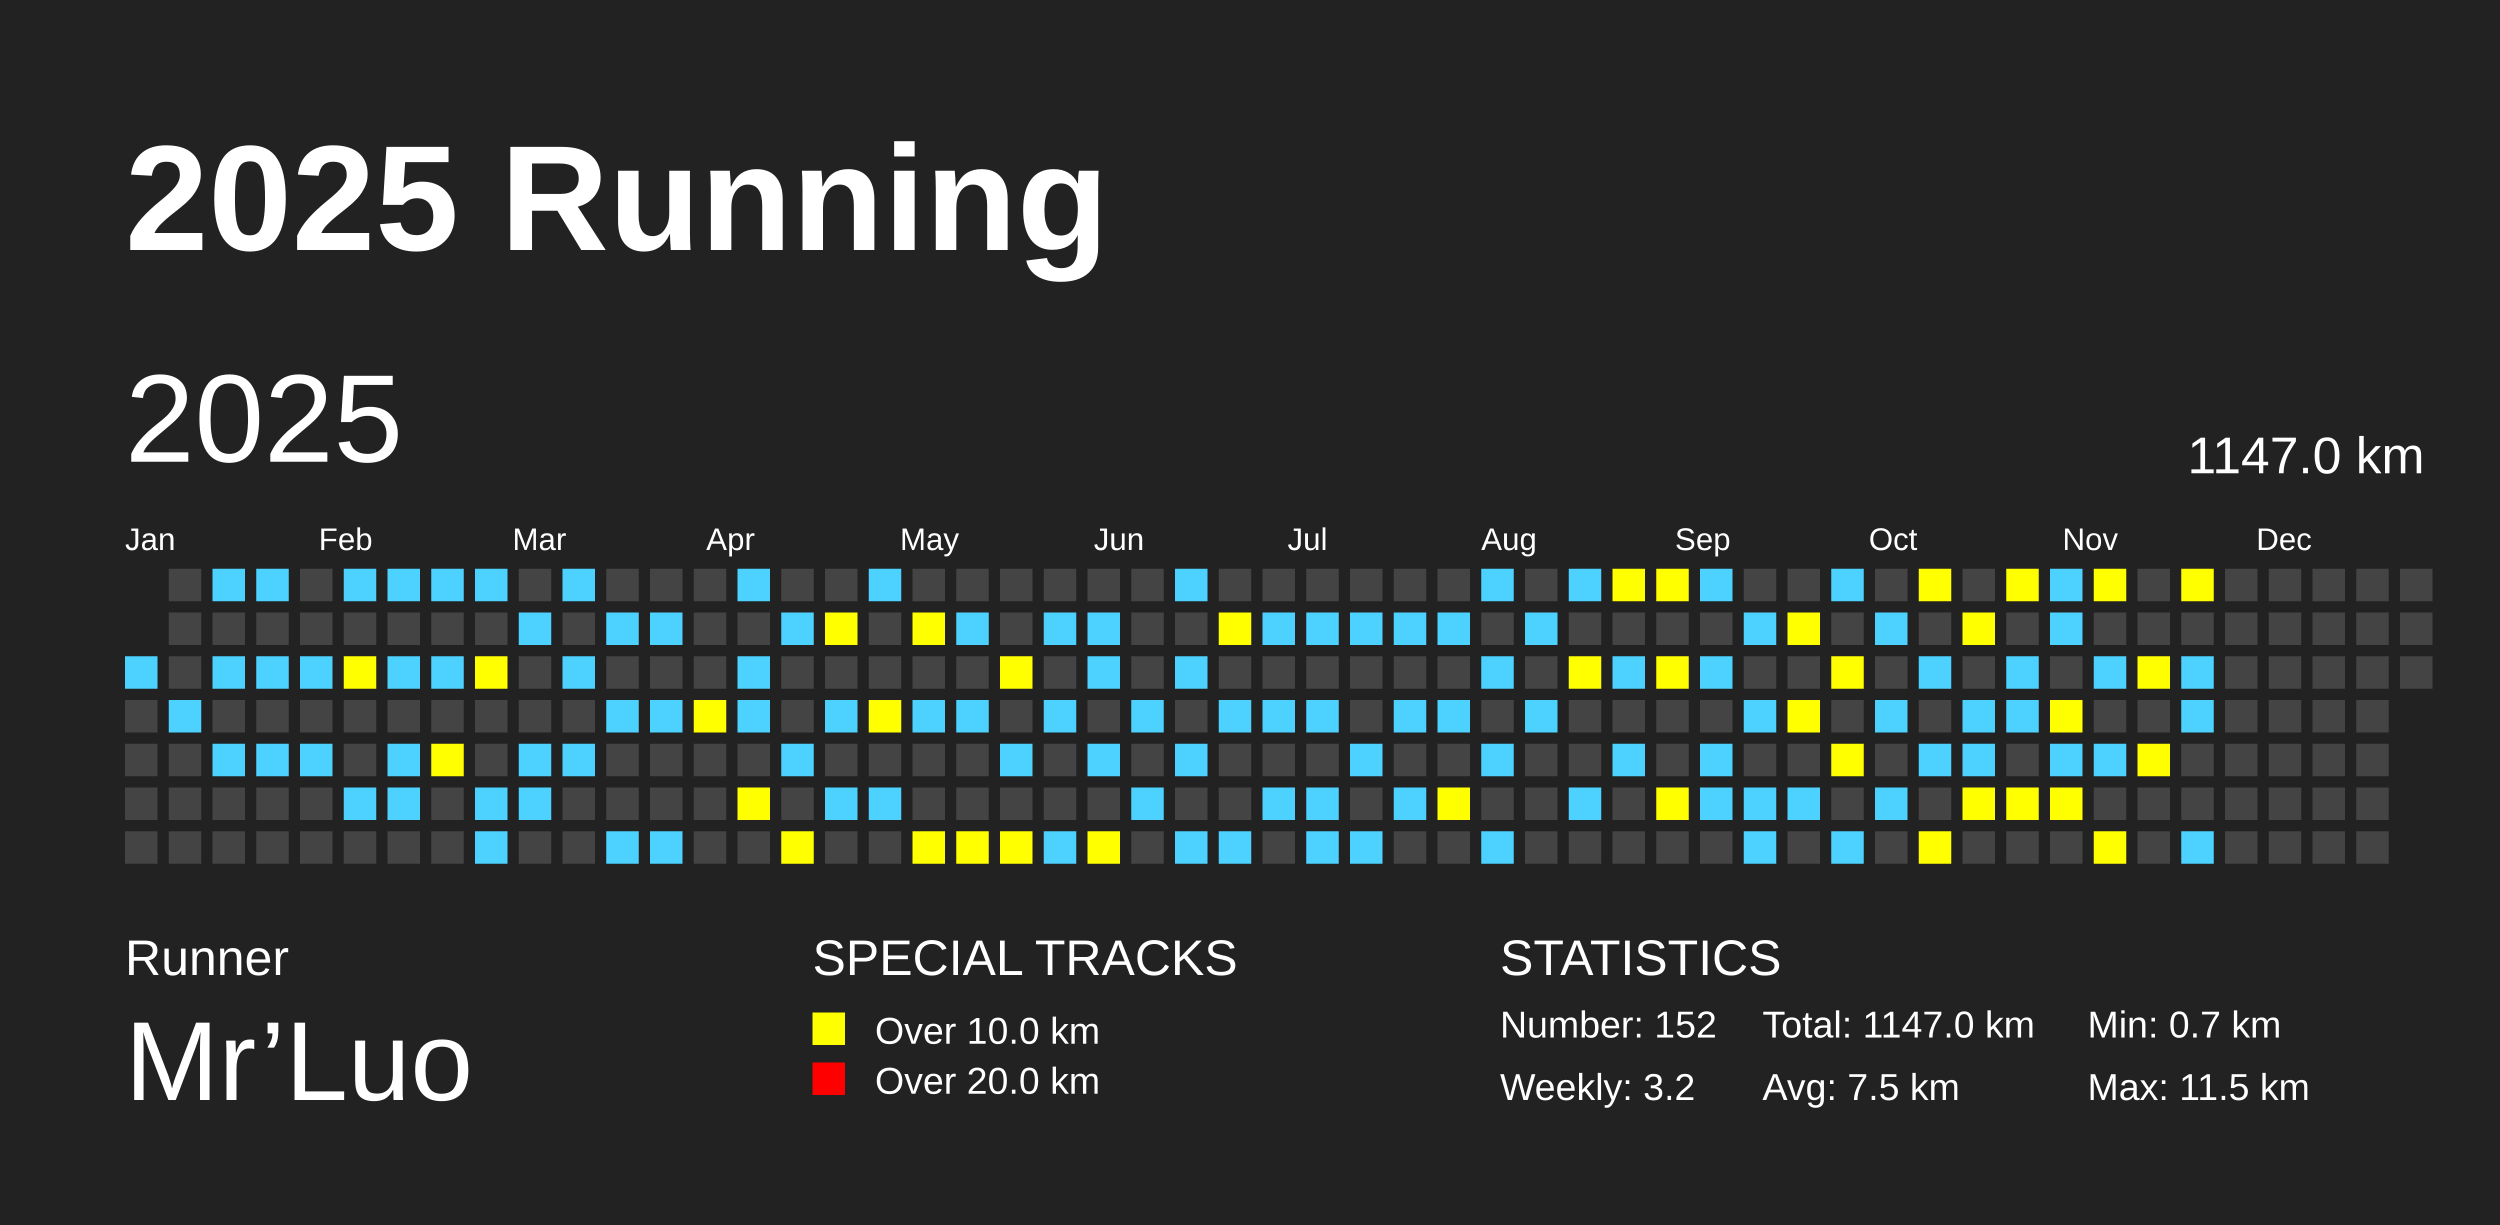
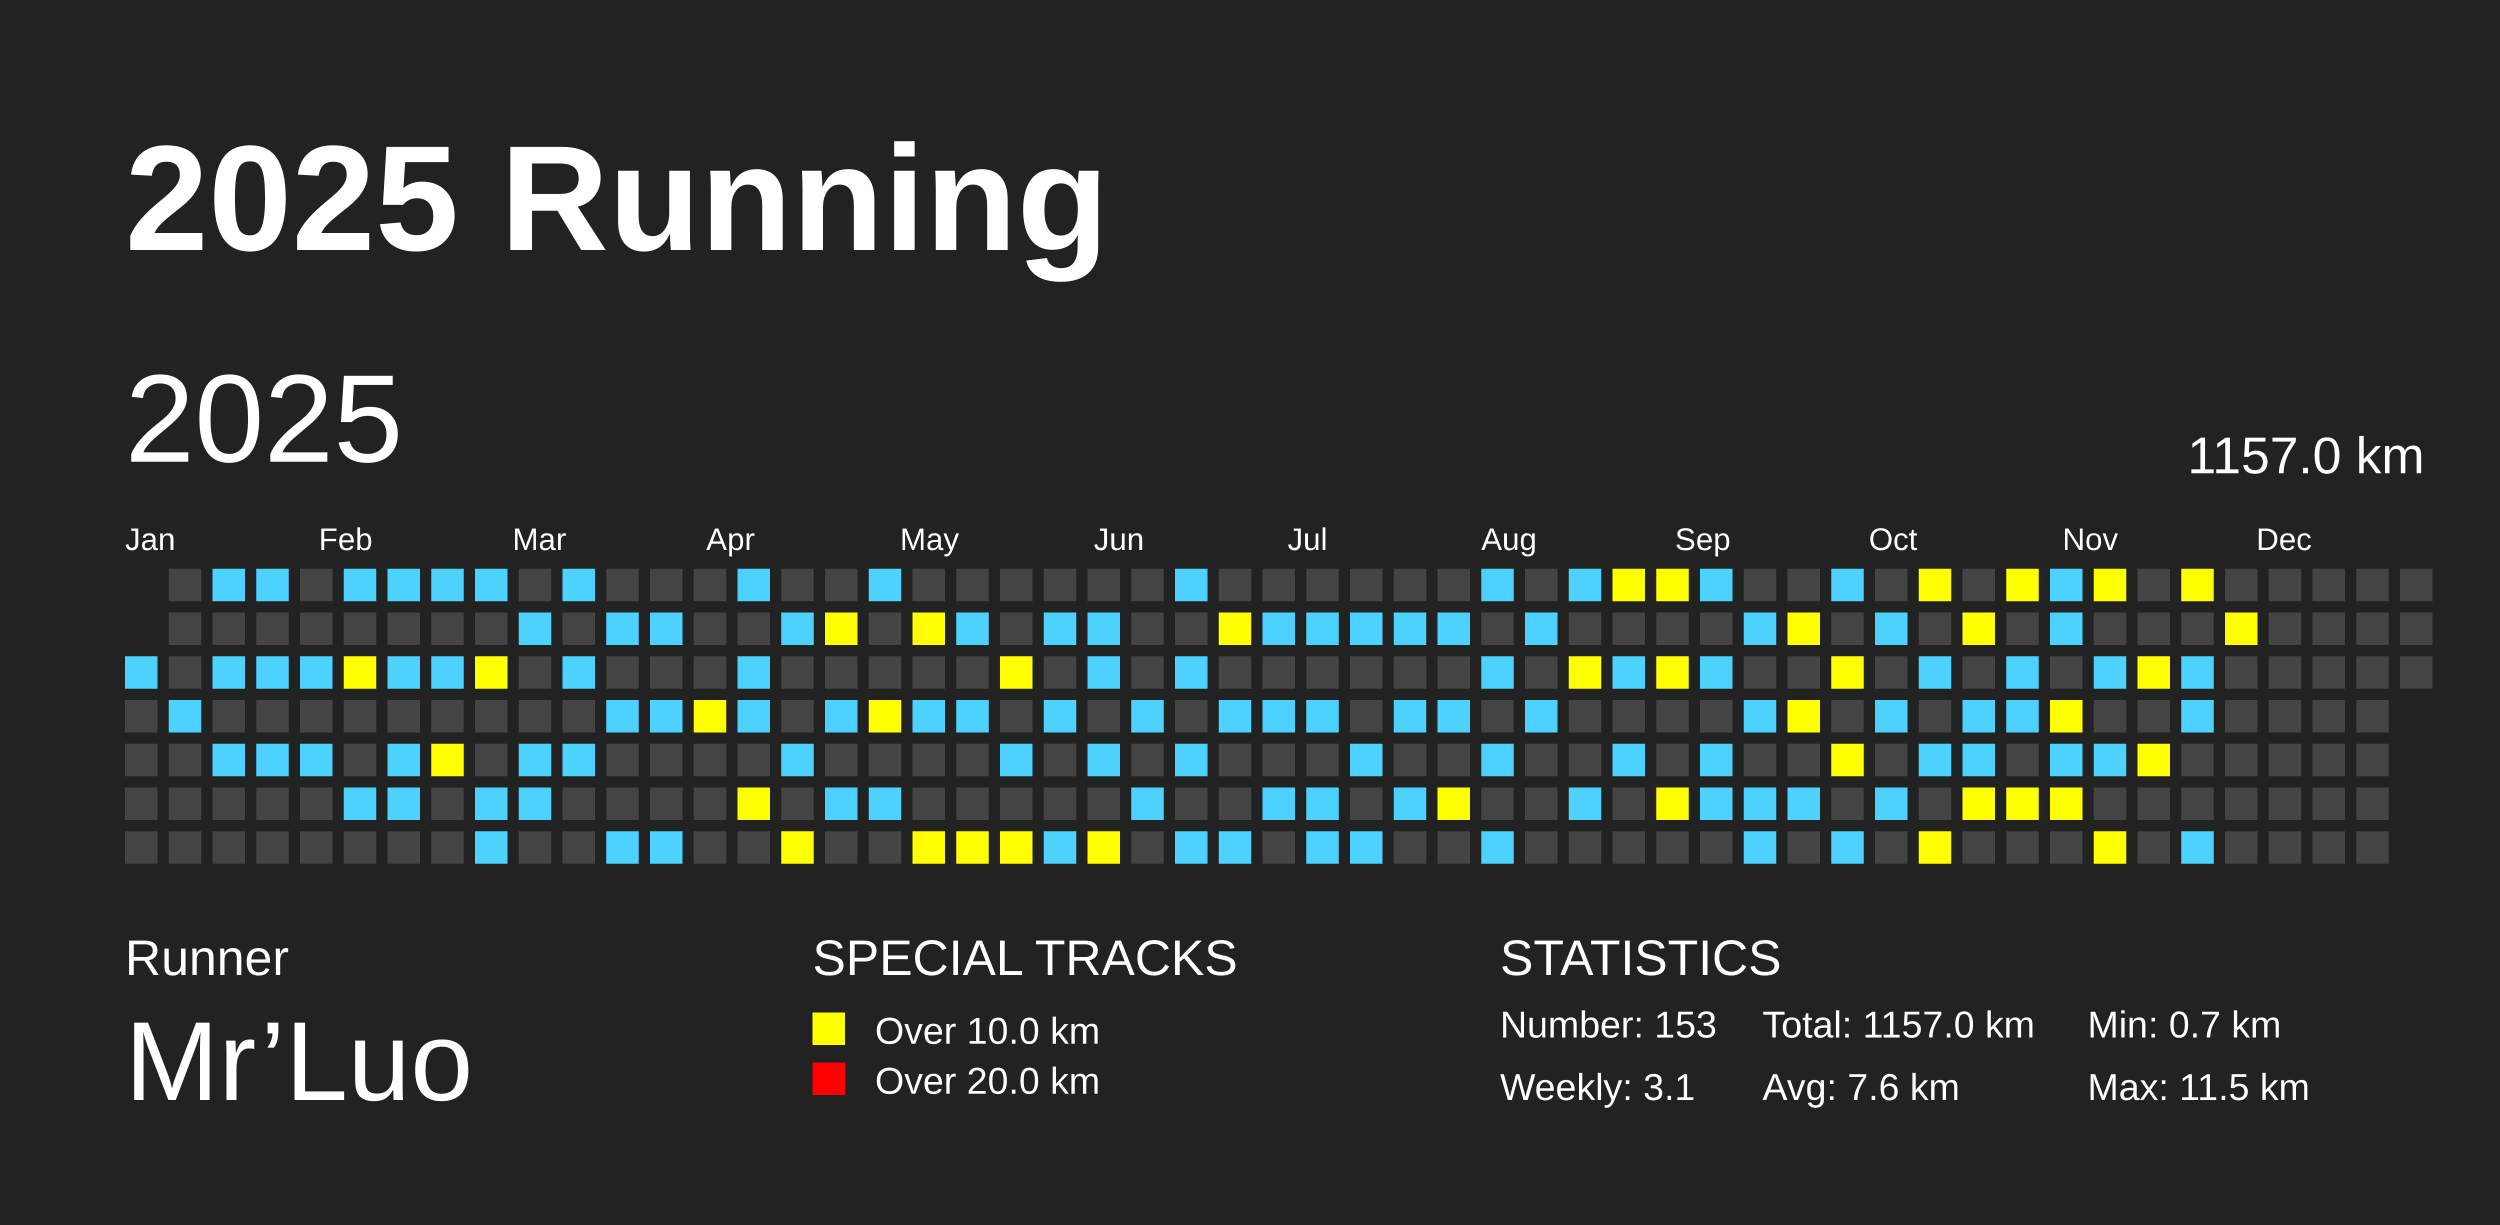
<svg xmlns="http://www.w3.org/2000/svg" baseProfile="full" height="98mm" version="1.1" viewBox="0,0,200,98" width="200mm">
  <defs />
  <rect fill="#222222" height="98" width="200" x="0" y="0" />
  <text fill="#FFFFFF" style="font-size:12px; font-family:Arial; font-weight:bold;" x="10" y="20">2025 Running</text>
  <text fill="#FFFFFF" style="font-size:4px; font-family:Arial" x="10" y="78">Runner</text>
  <text fill="#FFFFFF" style="font-size:9px; font-family:Arial" x="10" y="88">Mr’Luo</text>
  <text fill="#FFFFFF" style="font-size:4px; font-family:Arial" x="65" y="78">SPECIAL TRACKS</text>
  <rect fill="yellow" height="2.6" width="2.6" x="65" y="81" />
  <text fill="#FFFFFF" style="font-size:3px; font-family:Arial" x="70" y="83.5">Over 10.0 km</text>
  <rect fill="red" height="2.6" width="2.6" x="65" y="85" />
  <text fill="#FFFFFF" style="font-size:3px; font-family:Arial" x="70" y="87.5">Over 20.0 km</text>
  <text fill="#FFFFFF" style="font-size:4px; font-family:Arial" x="120" y="78">STATISTICS</text>
-   <text fill="#FFFFFF" style="font-size:3px; font-family:Arial" x="120" y="83">Number: 152</text>
-   <text fill="#FFFFFF" style="font-size:3px; font-family:Arial" x="120" y="88">Weekly: 3.2</text>
-   <text fill="#FFFFFF" style="font-size:3px; font-family:Arial" x="141" y="83">Total: 1147.0 km</text>
-   <text fill="#FFFFFF" style="font-size:3px; font-family:Arial" x="141" y="88">Avg: 7.5 km</text>
+   <text fill="#FFFFFF" style="font-size:3px; font-family:Arial" x="120" y="83">Number: 153</text>
+   <text fill="#FFFFFF" style="font-size:3px; font-family:Arial" x="120" y="88">Weekly: 3.1</text>
+   <text fill="#FFFFFF" style="font-size:3px; font-family:Arial" x="141" y="83">Total: 1157.0 km</text>
+   <text fill="#FFFFFF" style="font-size:3px; font-family:Arial" x="141" y="88">Avg: 7.6 km</text>
  <text fill="#FFFFFF" style="font-size:3px; font-family:Arial" x="167" y="83">Min: 0.7 km</text>
  <text fill="#FFFFFF" style="font-size:3px; font-family:Arial" x="167" y="88">Max: 11.5 km</text>
  <text dominant-baseline="hanging" fill="#FFFFFF" style="font-size:10.0px; font-family:Arial;" x="10" y="30">2025</text>
-   <text dominant-baseline="hanging" fill="#FFFFFF" style="font-size:4.125px; font-family:Arial;" x="175" y="35">1147.0 km</text>
+   <text dominant-baseline="hanging" fill="#FFFFFF" style="font-size:4.125px; font-family:Arial;" x="175" y="35">1157.0 km</text>
  <text fill="#FFFFFF" style="font-size:2.5px; font-family:Arial" x="10.0" y="44">Jan</text>
  <text fill="#FFFFFF" style="font-size:2.5px; font-family:Arial" x="25.5" y="44">Feb</text>
  <text fill="#FFFFFF" style="font-size:2.5px; font-family:Arial" x="41.0" y="44">Mar</text>
  <text fill="#FFFFFF" style="font-size:2.5px; font-family:Arial" x="56.5" y="44">Apr</text>
  <text fill="#FFFFFF" style="font-size:2.5px; font-family:Arial" x="72.0" y="44">May</text>
  <text fill="#FFFFFF" style="font-size:2.5px; font-family:Arial" x="87.5" y="44">Jun</text>
  <text fill="#FFFFFF" style="font-size:2.5px; font-family:Arial" x="103.0" y="44">Jul</text>
  <text fill="#FFFFFF" style="font-size:2.5px; font-family:Arial" x="118.5" y="44">Aug</text>
  <text fill="#FFFFFF" style="font-size:2.5px; font-family:Arial" x="134.0" y="44">Sep</text>
  <text fill="#FFFFFF" style="font-size:2.5px; font-family:Arial" x="149.5" y="44">Oct</text>
  <text fill="#FFFFFF" style="font-size:2.5px; font-family:Arial" x="165.0" y="44">Nov</text>
  <text fill="#FFFFFF" style="font-size:2.5px; font-family:Arial" x="180.5" y="44">Dec</text>
  <rect fill="#4DD2FF" height="2.6" width="2.6" x="10.0" y="52.5" />
  <rect fill="#444444" height="2.6" width="2.6" x="10.0" y="56.0" />
  <rect fill="#444444" height="2.6" width="2.6" x="10.0" y="59.5" />
  <rect fill="#444444" height="2.6" width="2.6" x="10.0" y="63.0" />
  <rect fill="#444444" height="2.6" width="2.6" x="10.0" y="66.5" />
  <rect fill="#444444" height="2.6" width="2.6" x="13.5" y="45.5" />
  <rect fill="#444444" height="2.6" width="2.6" x="13.5" y="49.0" />
  <rect fill="#444444" height="2.6" width="2.6" x="13.5" y="52.5" />
  <rect fill="#4DD2FF" height="2.6" width="2.6" x="13.5" y="56.0" />
  <rect fill="#444444" height="2.6" width="2.6" x="13.5" y="59.5" />
  <rect fill="#444444" height="2.6" width="2.6" x="13.5" y="63.0" />
  <rect fill="#444444" height="2.6" width="2.6" x="13.5" y="66.5" />
  <rect fill="#4DD2FF" height="2.6" width="2.6" x="17.0" y="45.5" />
  <rect fill="#444444" height="2.6" width="2.6" x="17.0" y="49.0" />
  <rect fill="#4DD2FF" height="2.6" width="2.6" x="17.0" y="52.5" />
  <rect fill="#444444" height="2.6" width="2.6" x="17.0" y="56.0" />
  <rect fill="#4DD2FF" height="2.6" width="2.6" x="17.0" y="59.5" />
  <rect fill="#444444" height="2.6" width="2.6" x="17.0" y="63.0" />
  <rect fill="#444444" height="2.6" width="2.6" x="17.0" y="66.5" />
  <rect fill="#4DD2FF" height="2.6" width="2.6" x="20.5" y="45.5" />
  <rect fill="#444444" height="2.6" width="2.6" x="20.5" y="49.0" />
  <rect fill="#4DD2FF" height="2.6" width="2.6" x="20.5" y="52.5" />
  <rect fill="#444444" height="2.6" width="2.6" x="20.5" y="56.0" />
  <rect fill="#4DD2FF" height="2.6" width="2.6" x="20.5" y="59.5" />
  <rect fill="#444444" height="2.6" width="2.6" x="20.5" y="63.0" />
  <rect fill="#444444" height="2.6" width="2.6" x="20.5" y="66.5" />
  <rect fill="#444444" height="2.6" width="2.6" x="24.0" y="45.5" />
  <rect fill="#444444" height="2.6" width="2.6" x="24.0" y="49.0" />
  <rect fill="#4DD2FF" height="2.6" width="2.6" x="24.0" y="52.5" />
  <rect fill="#444444" height="2.6" width="2.6" x="24.0" y="56.0" />
  <rect fill="#4DD2FF" height="2.6" width="2.6" x="24.0" y="59.5" />
  <rect fill="#444444" height="2.6" width="2.6" x="24.0" y="63.0" />
  <rect fill="#444444" height="2.6" width="2.6" x="24.0" y="66.5" />
  <rect fill="#4DD2FF" height="2.6" width="2.6" x="27.5" y="45.5" />
  <rect fill="#444444" height="2.6" width="2.6" x="27.5" y="49.0" />
  <rect fill="yellow" height="2.6" width="2.6" x="27.5" y="52.5" />
  <rect fill="#444444" height="2.6" width="2.6" x="27.5" y="56.0" />
  <rect fill="#444444" height="2.6" width="2.6" x="27.5" y="59.5" />
  <rect fill="#4DD2FF" height="2.6" width="2.6" x="27.5" y="63.0" />
  <rect fill="#444444" height="2.6" width="2.6" x="27.5" y="66.5" />
  <rect fill="#4DD2FF" height="2.6" width="2.6" x="31.0" y="45.5" />
  <rect fill="#444444" height="2.6" width="2.6" x="31.0" y="49.0" />
  <rect fill="#4DD2FF" height="2.6" width="2.6" x="31.0" y="52.5" />
  <rect fill="#444444" height="2.6" width="2.6" x="31.0" y="56.0" />
  <rect fill="#4DD2FF" height="2.6" width="2.6" x="31.0" y="59.5" />
  <rect fill="#4DD2FF" height="2.6" width="2.6" x="31.0" y="63.0" />
  <rect fill="#444444" height="2.6" width="2.6" x="31.0" y="66.5" />
  <rect fill="#4DD2FF" height="2.6" width="2.6" x="34.5" y="45.5" />
  <rect fill="#444444" height="2.6" width="2.6" x="34.5" y="49.0" />
  <rect fill="#4DD2FF" height="2.6" width="2.6" x="34.5" y="52.5" />
  <rect fill="#444444" height="2.6" width="2.6" x="34.5" y="56.0" />
  <rect fill="yellow" height="2.6" width="2.6" x="34.5" y="59.5" />
  <rect fill="#444444" height="2.6" width="2.6" x="34.5" y="63.0" />
  <rect fill="#444444" height="2.6" width="2.6" x="34.5" y="66.5" />
  <rect fill="#4DD2FF" height="2.6" width="2.6" x="38.0" y="45.5" />
  <rect fill="#444444" height="2.6" width="2.6" x="38.0" y="49.0" />
  <rect fill="yellow" height="2.6" width="2.6" x="38.0" y="52.5" />
  <rect fill="#444444" height="2.6" width="2.6" x="38.0" y="56.0" />
  <rect fill="#444444" height="2.6" width="2.6" x="38.0" y="59.5" />
  <rect fill="#4DD2FF" height="2.6" width="2.6" x="38.0" y="63.0" />
  <rect fill="#4DD2FF" height="2.6" width="2.6" x="38.0" y="66.5" />
  <rect fill="#444444" height="2.6" width="2.6" x="41.5" y="45.5" />
  <rect fill="#4DD2FF" height="2.6" width="2.6" x="41.5" y="49.0" />
  <rect fill="#444444" height="2.6" width="2.6" x="41.5" y="52.5" />
  <rect fill="#444444" height="2.6" width="2.6" x="41.5" y="56.0" />
  <rect fill="#4DD2FF" height="2.6" width="2.6" x="41.5" y="59.5" />
  <rect fill="#4DD2FF" height="2.6" width="2.6" x="41.5" y="63.0" />
  <rect fill="#444444" height="2.6" width="2.6" x="41.5" y="66.5" />
  <rect fill="#4DD2FF" height="2.6" width="2.6" x="45.0" y="45.5" />
  <rect fill="#444444" height="2.6" width="2.6" x="45.0" y="49.0" />
  <rect fill="#4DD2FF" height="2.6" width="2.6" x="45.0" y="52.5" />
  <rect fill="#444444" height="2.6" width="2.6" x="45.0" y="56.0" />
  <rect fill="#4DD2FF" height="2.6" width="2.6" x="45.0" y="59.5" />
  <rect fill="#444444" height="2.6" width="2.6" x="45.0" y="63.0" />
  <rect fill="#444444" height="2.6" width="2.6" x="45.0" y="66.5" />
  <rect fill="#444444" height="2.6" width="2.6" x="48.5" y="45.5" />
  <rect fill="#4DD2FF" height="2.6" width="2.6" x="48.5" y="49.0" />
  <rect fill="#444444" height="2.6" width="2.6" x="48.5" y="52.5" />
  <rect fill="#4DD2FF" height="2.6" width="2.6" x="48.5" y="56.0" />
  <rect fill="#444444" height="2.6" width="2.6" x="48.5" y="59.5" />
  <rect fill="#444444" height="2.6" width="2.6" x="48.5" y="63.0" />
  <rect fill="#4DD2FF" height="2.6" width="2.6" x="48.5" y="66.5" />
  <rect fill="#444444" height="2.6" width="2.6" x="52.0" y="45.5" />
  <rect fill="#4DD2FF" height="2.6" width="2.6" x="52.0" y="49.0" />
  <rect fill="#444444" height="2.6" width="2.6" x="52.0" y="52.5" />
  <rect fill="#4DD2FF" height="2.6" width="2.6" x="52.0" y="56.0" />
  <rect fill="#444444" height="2.6" width="2.6" x="52.0" y="59.5" />
  <rect fill="#444444" height="2.6" width="2.6" x="52.0" y="63.0" />
  <rect fill="#4DD2FF" height="2.6" width="2.6" x="52.0" y="66.5" />
  <rect fill="#444444" height="2.6" width="2.6" x="55.5" y="45.5" />
  <rect fill="#444444" height="2.6" width="2.6" x="55.5" y="49.0" />
  <rect fill="#444444" height="2.6" width="2.6" x="55.5" y="52.5" />
  <rect fill="yellow" height="2.6" width="2.6" x="55.5" y="56.0" />
  <rect fill="#444444" height="2.6" width="2.6" x="55.5" y="59.5" />
  <rect fill="#444444" height="2.6" width="2.6" x="55.5" y="63.0" />
  <rect fill="#444444" height="2.6" width="2.6" x="55.5" y="66.5" />
  <rect fill="#4DD2FF" height="2.6" width="2.6" x="59.0" y="45.5" />
  <rect fill="#444444" height="2.6" width="2.6" x="59.0" y="49.0" />
  <rect fill="#4DD2FF" height="2.6" width="2.6" x="59.0" y="52.5" />
  <rect fill="#4DD2FF" height="2.6" width="2.6" x="59.0" y="56.0" />
  <rect fill="#444444" height="2.6" width="2.6" x="59.0" y="59.5" />
  <rect fill="yellow" height="2.6" width="2.6" x="59.0" y="63.0" />
  <rect fill="#444444" height="2.6" width="2.6" x="59.0" y="66.5" />
  <rect fill="#444444" height="2.6" width="2.6" x="62.5" y="45.5" />
  <rect fill="#4DD2FF" height="2.6" width="2.6" x="62.5" y="49.0" />
  <rect fill="#444444" height="2.6" width="2.6" x="62.5" y="52.5" />
  <rect fill="#444444" height="2.6" width="2.6" x="62.5" y="56.0" />
  <rect fill="#4DD2FF" height="2.6" width="2.6" x="62.5" y="59.5" />
  <rect fill="#444444" height="2.6" width="2.6" x="62.5" y="63.0" />
  <rect fill="yellow" height="2.6" width="2.6" x="62.5" y="66.5" />
  <rect fill="#444444" height="2.6" width="2.6" x="66.0" y="45.5" />
  <rect fill="yellow" height="2.6" width="2.6" x="66.0" y="49.0" />
  <rect fill="#444444" height="2.6" width="2.6" x="66.0" y="52.5" />
  <rect fill="#4DD2FF" height="2.6" width="2.6" x="66.0" y="56.0" />
  <rect fill="#444444" height="2.6" width="2.6" x="66.0" y="59.5" />
  <rect fill="#4DD2FF" height="2.6" width="2.6" x="66.0" y="63.0" />
  <rect fill="#444444" height="2.6" width="2.6" x="66.0" y="66.5" />
  <rect fill="#4DD2FF" height="2.6" width="2.6" x="69.5" y="45.5" />
  <rect fill="#444444" height="2.6" width="2.6" x="69.5" y="49.0" />
  <rect fill="#444444" height="2.6" width="2.6" x="69.5" y="52.5" />
  <rect fill="yellow" height="2.6" width="2.6" x="69.5" y="56.0" />
  <rect fill="#444444" height="2.6" width="2.6" x="69.5" y="59.5" />
  <rect fill="#4DD2FF" height="2.6" width="2.6" x="69.5" y="63.0" />
  <rect fill="#444444" height="2.6" width="2.6" x="69.5" y="66.5" />
  <rect fill="#444444" height="2.6" width="2.6" x="73.0" y="45.5" />
  <rect fill="yellow" height="2.6" width="2.6" x="73.0" y="49.0" />
  <rect fill="#444444" height="2.6" width="2.6" x="73.0" y="52.5" />
  <rect fill="#4DD2FF" height="2.6" width="2.6" x="73.0" y="56.0" />
  <rect fill="#444444" height="2.6" width="2.6" x="73.0" y="59.5" />
  <rect fill="#444444" height="2.6" width="2.6" x="73.0" y="63.0" />
  <rect fill="yellow" height="2.6" width="2.6" x="73.0" y="66.5" />
  <rect fill="#444444" height="2.6" width="2.6" x="76.5" y="45.5" />
  <rect fill="#4DD2FF" height="2.6" width="2.6" x="76.5" y="49.0" />
  <rect fill="#444444" height="2.6" width="2.6" x="76.5" y="52.5" />
  <rect fill="#4DD2FF" height="2.6" width="2.6" x="76.5" y="56.0" />
  <rect fill="#444444" height="2.6" width="2.6" x="76.5" y="59.5" />
  <rect fill="#444444" height="2.6" width="2.6" x="76.5" y="63.0" />
  <rect fill="yellow" height="2.6" width="2.6" x="76.5" y="66.5" />
  <rect fill="#444444" height="2.6" width="2.6" x="80.0" y="45.5" />
  <rect fill="#444444" height="2.6" width="2.6" x="80.0" y="49.0" />
  <rect fill="yellow" height="2.6" width="2.6" x="80.0" y="52.5" />
  <rect fill="#444444" height="2.6" width="2.6" x="80.0" y="56.0" />
  <rect fill="#4DD2FF" height="2.6" width="2.6" x="80.0" y="59.5" />
  <rect fill="#444444" height="2.6" width="2.6" x="80.0" y="63.0" />
  <rect fill="yellow" height="2.6" width="2.6" x="80.0" y="66.5" />
  <rect fill="#444444" height="2.6" width="2.6" x="83.5" y="45.5" />
  <rect fill="#4DD2FF" height="2.6" width="2.6" x="83.5" y="49.0" />
  <rect fill="#444444" height="2.6" width="2.6" x="83.5" y="52.5" />
  <rect fill="#4DD2FF" height="2.6" width="2.6" x="83.5" y="56.0" />
  <rect fill="#444444" height="2.6" width="2.6" x="83.5" y="59.5" />
  <rect fill="#444444" height="2.6" width="2.6" x="83.5" y="63.0" />
  <rect fill="#4DD2FF" height="2.6" width="2.6" x="83.5" y="66.5" />
  <rect fill="#444444" height="2.6" width="2.6" x="87.0" y="45.5" />
  <rect fill="#4DD2FF" height="2.6" width="2.6" x="87.0" y="49.0" />
  <rect fill="#4DD2FF" height="2.6" width="2.6" x="87.0" y="52.5" />
  <rect fill="#444444" height="2.6" width="2.6" x="87.0" y="56.0" />
  <rect fill="#4DD2FF" height="2.6" width="2.6" x="87.0" y="59.5" />
  <rect fill="#444444" height="2.6" width="2.6" x="87.0" y="63.0" />
  <rect fill="yellow" height="2.6" width="2.6" x="87.0" y="66.5" />
  <rect fill="#444444" height="2.6" width="2.6" x="90.5" y="45.5" />
  <rect fill="#444444" height="2.6" width="2.6" x="90.5" y="49.0" />
  <rect fill="#444444" height="2.6" width="2.6" x="90.5" y="52.5" />
  <rect fill="#4DD2FF" height="2.6" width="2.6" x="90.5" y="56.0" />
  <rect fill="#444444" height="2.6" width="2.6" x="90.5" y="59.5" />
  <rect fill="#4DD2FF" height="2.6" width="2.6" x="90.5" y="63.0" />
  <rect fill="#444444" height="2.6" width="2.6" x="90.5" y="66.5" />
  <rect fill="#4DD2FF" height="2.6" width="2.6" x="94.0" y="45.5" />
  <rect fill="#444444" height="2.6" width="2.6" x="94.0" y="49.0" />
  <rect fill="#4DD2FF" height="2.6" width="2.6" x="94.0" y="52.5" />
  <rect fill="#444444" height="2.6" width="2.6" x="94.0" y="56.0" />
  <rect fill="#4DD2FF" height="2.6" width="2.6" x="94.0" y="59.5" />
  <rect fill="#444444" height="2.6" width="2.6" x="94.0" y="63.0" />
  <rect fill="#4DD2FF" height="2.6" width="2.6" x="94.0" y="66.5" />
  <rect fill="#444444" height="2.6" width="2.6" x="97.5" y="45.5" />
  <rect fill="yellow" height="2.6" width="2.6" x="97.5" y="49.0" />
  <rect fill="#444444" height="2.6" width="2.6" x="97.5" y="52.5" />
  <rect fill="#4DD2FF" height="2.6" width="2.6" x="97.5" y="56.0" />
  <rect fill="#444444" height="2.6" width="2.6" x="97.5" y="59.5" />
  <rect fill="#444444" height="2.6" width="2.6" x="97.5" y="63.0" />
  <rect fill="#4DD2FF" height="2.6" width="2.6" x="97.5" y="66.5" />
  <rect fill="#444444" height="2.6" width="2.6" x="101.0" y="45.5" />
  <rect fill="#4DD2FF" height="2.6" width="2.6" x="101.0" y="49.0" />
  <rect fill="#444444" height="2.6" width="2.6" x="101.0" y="52.5" />
  <rect fill="#4DD2FF" height="2.6" width="2.6" x="101.0" y="56.0" />
  <rect fill="#444444" height="2.6" width="2.6" x="101.0" y="59.5" />
  <rect fill="#4DD2FF" height="2.6" width="2.6" x="101.0" y="63.0" />
  <rect fill="#444444" height="2.6" width="2.6" x="101.0" y="66.5" />
  <rect fill="#444444" height="2.6" width="2.6" x="104.5" y="45.5" />
  <rect fill="#4DD2FF" height="2.6" width="2.6" x="104.5" y="49.0" />
  <rect fill="#444444" height="2.6" width="2.6" x="104.5" y="52.5" />
  <rect fill="#4DD2FF" height="2.6" width="2.6" x="104.5" y="56.0" />
  <rect fill="#444444" height="2.6" width="2.6" x="104.5" y="59.5" />
  <rect fill="#4DD2FF" height="2.6" width="2.6" x="104.5" y="63.0" />
  <rect fill="#4DD2FF" height="2.6" width="2.6" x="104.5" y="66.5" />
  <rect fill="#444444" height="2.6" width="2.6" x="108.0" y="45.5" />
  <rect fill="#4DD2FF" height="2.6" width="2.6" x="108.0" y="49.0" />
  <rect fill="#444444" height="2.6" width="2.6" x="108.0" y="52.5" />
  <rect fill="#444444" height="2.6" width="2.6" x="108.0" y="56.0" />
  <rect fill="#4DD2FF" height="2.6" width="2.6" x="108.0" y="59.5" />
  <rect fill="#444444" height="2.6" width="2.6" x="108.0" y="63.0" />
  <rect fill="#4DD2FF" height="2.6" width="2.6" x="108.0" y="66.5" />
  <rect fill="#444444" height="2.6" width="2.6" x="111.5" y="45.5" />
  <rect fill="#4DD2FF" height="2.6" width="2.6" x="111.5" y="49.0" />
  <rect fill="#444444" height="2.6" width="2.6" x="111.5" y="52.5" />
  <rect fill="#4DD2FF" height="2.6" width="2.6" x="111.5" y="56.0" />
  <rect fill="#444444" height="2.6" width="2.6" x="111.5" y="59.5" />
  <rect fill="#4DD2FF" height="2.6" width="2.6" x="111.5" y="63.0" />
  <rect fill="#444444" height="2.6" width="2.6" x="111.5" y="66.5" />
  <rect fill="#444444" height="2.6" width="2.6" x="115.0" y="45.5" />
  <rect fill="#4DD2FF" height="2.6" width="2.6" x="115.0" y="49.0" />
  <rect fill="#444444" height="2.6" width="2.6" x="115.0" y="52.5" />
  <rect fill="#4DD2FF" height="2.6" width="2.6" x="115.0" y="56.0" />
  <rect fill="#444444" height="2.6" width="2.6" x="115.0" y="59.5" />
  <rect fill="yellow" height="2.6" width="2.6" x="115.0" y="63.0" />
  <rect fill="#444444" height="2.6" width="2.6" x="115.0" y="66.5" />
  <rect fill="#4DD2FF" height="2.6" width="2.6" x="118.5" y="45.5" />
  <rect fill="#444444" height="2.6" width="2.6" x="118.5" y="49.0" />
  <rect fill="#4DD2FF" height="2.6" width="2.6" x="118.5" y="52.5" />
  <rect fill="#444444" height="2.6" width="2.6" x="118.5" y="56.0" />
  <rect fill="#4DD2FF" height="2.6" width="2.6" x="118.5" y="59.5" />
  <rect fill="#444444" height="2.6" width="2.6" x="118.5" y="63.0" />
  <rect fill="#4DD2FF" height="2.6" width="2.6" x="118.5" y="66.5" />
  <rect fill="#444444" height="2.6" width="2.6" x="122.0" y="45.5" />
  <rect fill="#4DD2FF" height="2.6" width="2.6" x="122.0" y="49.0" />
  <rect fill="#444444" height="2.6" width="2.6" x="122.0" y="52.5" />
  <rect fill="#4DD2FF" height="2.6" width="2.6" x="122.0" y="56.0" />
  <rect fill="#444444" height="2.6" width="2.6" x="122.0" y="59.5" />
  <rect fill="#444444" height="2.6" width="2.6" x="122.0" y="63.0" />
  <rect fill="#444444" height="2.6" width="2.6" x="122.0" y="66.5" />
  <rect fill="#4DD2FF" height="2.6" width="2.6" x="125.5" y="45.5" />
  <rect fill="#444444" height="2.6" width="2.6" x="125.5" y="49.0" />
  <rect fill="yellow" height="2.6" width="2.6" x="125.5" y="52.5" />
  <rect fill="#444444" height="2.6" width="2.6" x="125.5" y="56.0" />
  <rect fill="#444444" height="2.6" width="2.6" x="125.5" y="59.5" />
  <rect fill="#4DD2FF" height="2.6" width="2.6" x="125.5" y="63.0" />
  <rect fill="#444444" height="2.6" width="2.6" x="125.5" y="66.5" />
  <rect fill="yellow" height="2.6" width="2.6" x="129.0" y="45.5" />
  <rect fill="#444444" height="2.6" width="2.6" x="129.0" y="49.0" />
  <rect fill="#4DD2FF" height="2.6" width="2.6" x="129.0" y="52.5" />
  <rect fill="#444444" height="2.6" width="2.6" x="129.0" y="56.0" />
  <rect fill="#4DD2FF" height="2.6" width="2.6" x="129.0" y="59.5" />
  <rect fill="#444444" height="2.6" width="2.6" x="129.0" y="63.0" />
  <rect fill="#444444" height="2.6" width="2.6" x="129.0" y="66.5" />
  <rect fill="yellow" height="2.6" width="2.6" x="132.5" y="45.5" />
  <rect fill="#444444" height="2.6" width="2.6" x="132.5" y="49.0" />
  <rect fill="yellow" height="2.6" width="2.6" x="132.5" y="52.5" />
  <rect fill="#444444" height="2.6" width="2.6" x="132.5" y="56.0" />
  <rect fill="#444444" height="2.6" width="2.6" x="132.5" y="59.5" />
  <rect fill="yellow" height="2.6" width="2.6" x="132.5" y="63.0" />
  <rect fill="#444444" height="2.6" width="2.6" x="132.5" y="66.5" />
  <rect fill="#4DD2FF" height="2.6" width="2.6" x="136.0" y="45.5" />
  <rect fill="#444444" height="2.6" width="2.6" x="136.0" y="49.0" />
  <rect fill="#4DD2FF" height="2.6" width="2.6" x="136.0" y="52.5" />
  <rect fill="#444444" height="2.6" width="2.6" x="136.0" y="56.0" />
  <rect fill="#4DD2FF" height="2.6" width="2.6" x="136.0" y="59.5" />
  <rect fill="#4DD2FF" height="2.6" width="2.6" x="136.0" y="63.0" />
  <rect fill="#444444" height="2.6" width="2.6" x="136.0" y="66.5" />
  <rect fill="#444444" height="2.6" width="2.6" x="139.5" y="45.5" />
  <rect fill="#4DD2FF" height="2.6" width="2.6" x="139.5" y="49.0" />
  <rect fill="#444444" height="2.6" width="2.6" x="139.5" y="52.5" />
  <rect fill="#4DD2FF" height="2.6" width="2.6" x="139.5" y="56.0" />
  <rect fill="#444444" height="2.6" width="2.6" x="139.5" y="59.5" />
  <rect fill="#4DD2FF" height="2.6" width="2.6" x="139.5" y="63.0" />
  <rect fill="#4DD2FF" height="2.6" width="2.6" x="139.5" y="66.5" />
  <rect fill="#444444" height="2.6" width="2.6" x="143.0" y="45.5" />
  <rect fill="yellow" height="2.6" width="2.6" x="143.0" y="49.0" />
  <rect fill="#444444" height="2.6" width="2.6" x="143.0" y="52.5" />
  <rect fill="yellow" height="2.6" width="2.6" x="143.0" y="56.0" />
  <rect fill="#444444" height="2.6" width="2.6" x="143.0" y="59.5" />
  <rect fill="#4DD2FF" height="2.6" width="2.6" x="143.0" y="63.0" />
  <rect fill="#444444" height="2.6" width="2.6" x="143.0" y="66.5" />
  <rect fill="#4DD2FF" height="2.6" width="2.6" x="146.5" y="45.5" />
  <rect fill="#444444" height="2.6" width="2.6" x="146.5" y="49.0" />
  <rect fill="yellow" height="2.6" width="2.6" x="146.5" y="52.5" />
  <rect fill="#444444" height="2.6" width="2.6" x="146.5" y="56.0" />
  <rect fill="yellow" height="2.6" width="2.6" x="146.5" y="59.5" />
  <rect fill="#444444" height="2.6" width="2.6" x="146.5" y="63.0" />
  <rect fill="#4DD2FF" height="2.6" width="2.6" x="146.5" y="66.5" />
  <rect fill="#444444" height="2.6" width="2.6" x="150.0" y="45.5" />
  <rect fill="#4DD2FF" height="2.6" width="2.6" x="150.0" y="49.0" />
  <rect fill="#444444" height="2.6" width="2.6" x="150.0" y="52.5" />
  <rect fill="#4DD2FF" height="2.6" width="2.6" x="150.0" y="56.0" />
  <rect fill="#444444" height="2.6" width="2.6" x="150.0" y="59.5" />
  <rect fill="#4DD2FF" height="2.6" width="2.6" x="150.0" y="63.0" />
  <rect fill="#444444" height="2.6" width="2.6" x="150.0" y="66.5" />
  <rect fill="yellow" height="2.6" width="2.6" x="153.5" y="45.5" />
  <rect fill="#444444" height="2.6" width="2.6" x="153.5" y="49.0" />
  <rect fill="#4DD2FF" height="2.6" width="2.6" x="153.5" y="52.5" />
  <rect fill="#444444" height="2.6" width="2.6" x="153.5" y="56.0" />
  <rect fill="#4DD2FF" height="2.6" width="2.6" x="153.5" y="59.5" />
  <rect fill="#444444" height="2.6" width="2.6" x="153.5" y="63.0" />
  <rect fill="yellow" height="2.6" width="2.6" x="153.5" y="66.5" />
  <rect fill="#444444" height="2.6" width="2.6" x="157.0" y="45.5" />
  <rect fill="yellow" height="2.6" width="2.6" x="157.0" y="49.0" />
  <rect fill="#444444" height="2.6" width="2.6" x="157.0" y="52.5" />
  <rect fill="#4DD2FF" height="2.6" width="2.6" x="157.0" y="56.0" />
  <rect fill="#4DD2FF" height="2.6" width="2.6" x="157.0" y="59.5" />
  <rect fill="yellow" height="2.6" width="2.6" x="157.0" y="63.0" />
  <rect fill="#444444" height="2.6" width="2.6" x="157.0" y="66.5" />
  <rect fill="yellow" height="2.6" width="2.6" x="160.5" y="45.5" />
  <rect fill="#444444" height="2.6" width="2.6" x="160.5" y="49.0" />
  <rect fill="#4DD2FF" height="2.6" width="2.6" x="160.5" y="52.5" />
  <rect fill="#4DD2FF" height="2.6" width="2.6" x="160.5" y="56.0" />
  <rect fill="#444444" height="2.6" width="2.6" x="160.5" y="59.5" />
  <rect fill="yellow" height="2.6" width="2.6" x="160.5" y="63.0" />
  <rect fill="#444444" height="2.6" width="2.6" x="160.5" y="66.5" />
  <rect fill="#4DD2FF" height="2.6" width="2.6" x="164.0" y="45.5" />
  <rect fill="#4DD2FF" height="2.6" width="2.6" x="164.0" y="49.0" />
  <rect fill="#444444" height="2.6" width="2.6" x="164.0" y="52.5" />
  <rect fill="yellow" height="2.6" width="2.6" x="164.0" y="56.0" />
  <rect fill="#4DD2FF" height="2.6" width="2.6" x="164.0" y="59.5" />
  <rect fill="yellow" height="2.6" width="2.6" x="164.0" y="63.0" />
  <rect fill="#444444" height="2.6" width="2.6" x="164.0" y="66.5" />
  <rect fill="yellow" height="2.6" width="2.6" x="167.5" y="45.5" />
  <rect fill="#444444" height="2.6" width="2.6" x="167.5" y="49.0" />
  <rect fill="#4DD2FF" height="2.6" width="2.6" x="167.5" y="52.5" />
  <rect fill="#444444" height="2.6" width="2.6" x="167.5" y="56.0" />
  <rect fill="#4DD2FF" height="2.6" width="2.6" x="167.5" y="59.5" />
  <rect fill="#444444" height="2.6" width="2.6" x="167.5" y="63.0" />
  <rect fill="yellow" height="2.6" width="2.6" x="167.5" y="66.5" />
  <rect fill="#444444" height="2.6" width="2.6" x="171.0" y="45.5" />
  <rect fill="#444444" height="2.6" width="2.6" x="171.0" y="49.0" />
  <rect fill="yellow" height="2.6" width="2.6" x="171.0" y="52.5" />
  <rect fill="#444444" height="2.6" width="2.6" x="171.0" y="56.0" />
  <rect fill="yellow" height="2.6" width="2.6" x="171.0" y="59.5" />
  <rect fill="#444444" height="2.6" width="2.6" x="171.0" y="63.0" />
  <rect fill="#444444" height="2.6" width="2.6" x="171.0" y="66.5" />
  <rect fill="yellow" height="2.6" width="2.6" x="174.5" y="45.5" />
  <rect fill="#444444" height="2.6" width="2.6" x="174.5" y="49.0" />
  <rect fill="#4DD2FF" height="2.6" width="2.6" x="174.5" y="52.5" />
  <rect fill="#4DD2FF" height="2.6" width="2.6" x="174.5" y="56.0" />
  <rect fill="#444444" height="2.6" width="2.6" x="174.5" y="59.5" />
  <rect fill="#444444" height="2.6" width="2.6" x="174.5" y="63.0" />
  <rect fill="#4DD2FF" height="2.6" width="2.6" x="174.5" y="66.5" />
  <rect fill="#444444" height="2.6" width="2.6" x="178.0" y="45.5" />
-   <rect fill="#444444" height="2.6" width="2.6" x="178.0" y="49.0" />
+   <rect fill="yellow" height="2.6" width="2.6" x="178.0" y="49.0" />
  <rect fill="#444444" height="2.6" width="2.6" x="178.0" y="52.5" />
  <rect fill="#444444" height="2.6" width="2.6" x="178.0" y="56.0" />
  <rect fill="#444444" height="2.6" width="2.6" x="178.0" y="59.5" />
  <rect fill="#444444" height="2.6" width="2.6" x="178.0" y="63.0" />
  <rect fill="#444444" height="2.6" width="2.6" x="178.0" y="66.5" />
  <rect fill="#444444" height="2.6" width="2.6" x="181.5" y="45.5" />
  <rect fill="#444444" height="2.6" width="2.6" x="181.5" y="49.0" />
  <rect fill="#444444" height="2.6" width="2.6" x="181.5" y="52.5" />
  <rect fill="#444444" height="2.6" width="2.6" x="181.5" y="56.0" />
  <rect fill="#444444" height="2.6" width="2.6" x="181.5" y="59.5" />
  <rect fill="#444444" height="2.6" width="2.6" x="181.5" y="63.0" />
  <rect fill="#444444" height="2.6" width="2.6" x="181.5" y="66.5" />
  <rect fill="#444444" height="2.6" width="2.6" x="185.0" y="45.5" />
  <rect fill="#444444" height="2.6" width="2.6" x="185.0" y="49.0" />
  <rect fill="#444444" height="2.6" width="2.6" x="185.0" y="52.5" />
  <rect fill="#444444" height="2.6" width="2.6" x="185.0" y="56.0" />
  <rect fill="#444444" height="2.6" width="2.6" x="185.0" y="59.5" />
  <rect fill="#444444" height="2.6" width="2.6" x="185.0" y="63.0" />
  <rect fill="#444444" height="2.6" width="2.6" x="185.0" y="66.5" />
  <rect fill="#444444" height="2.6" width="2.6" x="188.5" y="45.5" />
  <rect fill="#444444" height="2.6" width="2.6" x="188.5" y="49.0" />
  <rect fill="#444444" height="2.6" width="2.6" x="188.5" y="52.5" />
  <rect fill="#444444" height="2.6" width="2.6" x="188.5" y="56.0" />
  <rect fill="#444444" height="2.6" width="2.6" x="188.5" y="59.5" />
  <rect fill="#444444" height="2.6" width="2.6" x="188.5" y="63.0" />
  <rect fill="#444444" height="2.6" width="2.6" x="188.5" y="66.5" />
  <rect fill="#444444" height="2.6" width="2.6" x="192.0" y="45.5" />
  <rect fill="#444444" height="2.6" width="2.6" x="192.0" y="49.0" />
  <rect fill="#444444" height="2.6" width="2.6" x="192.0" y="52.5" />
</svg>
